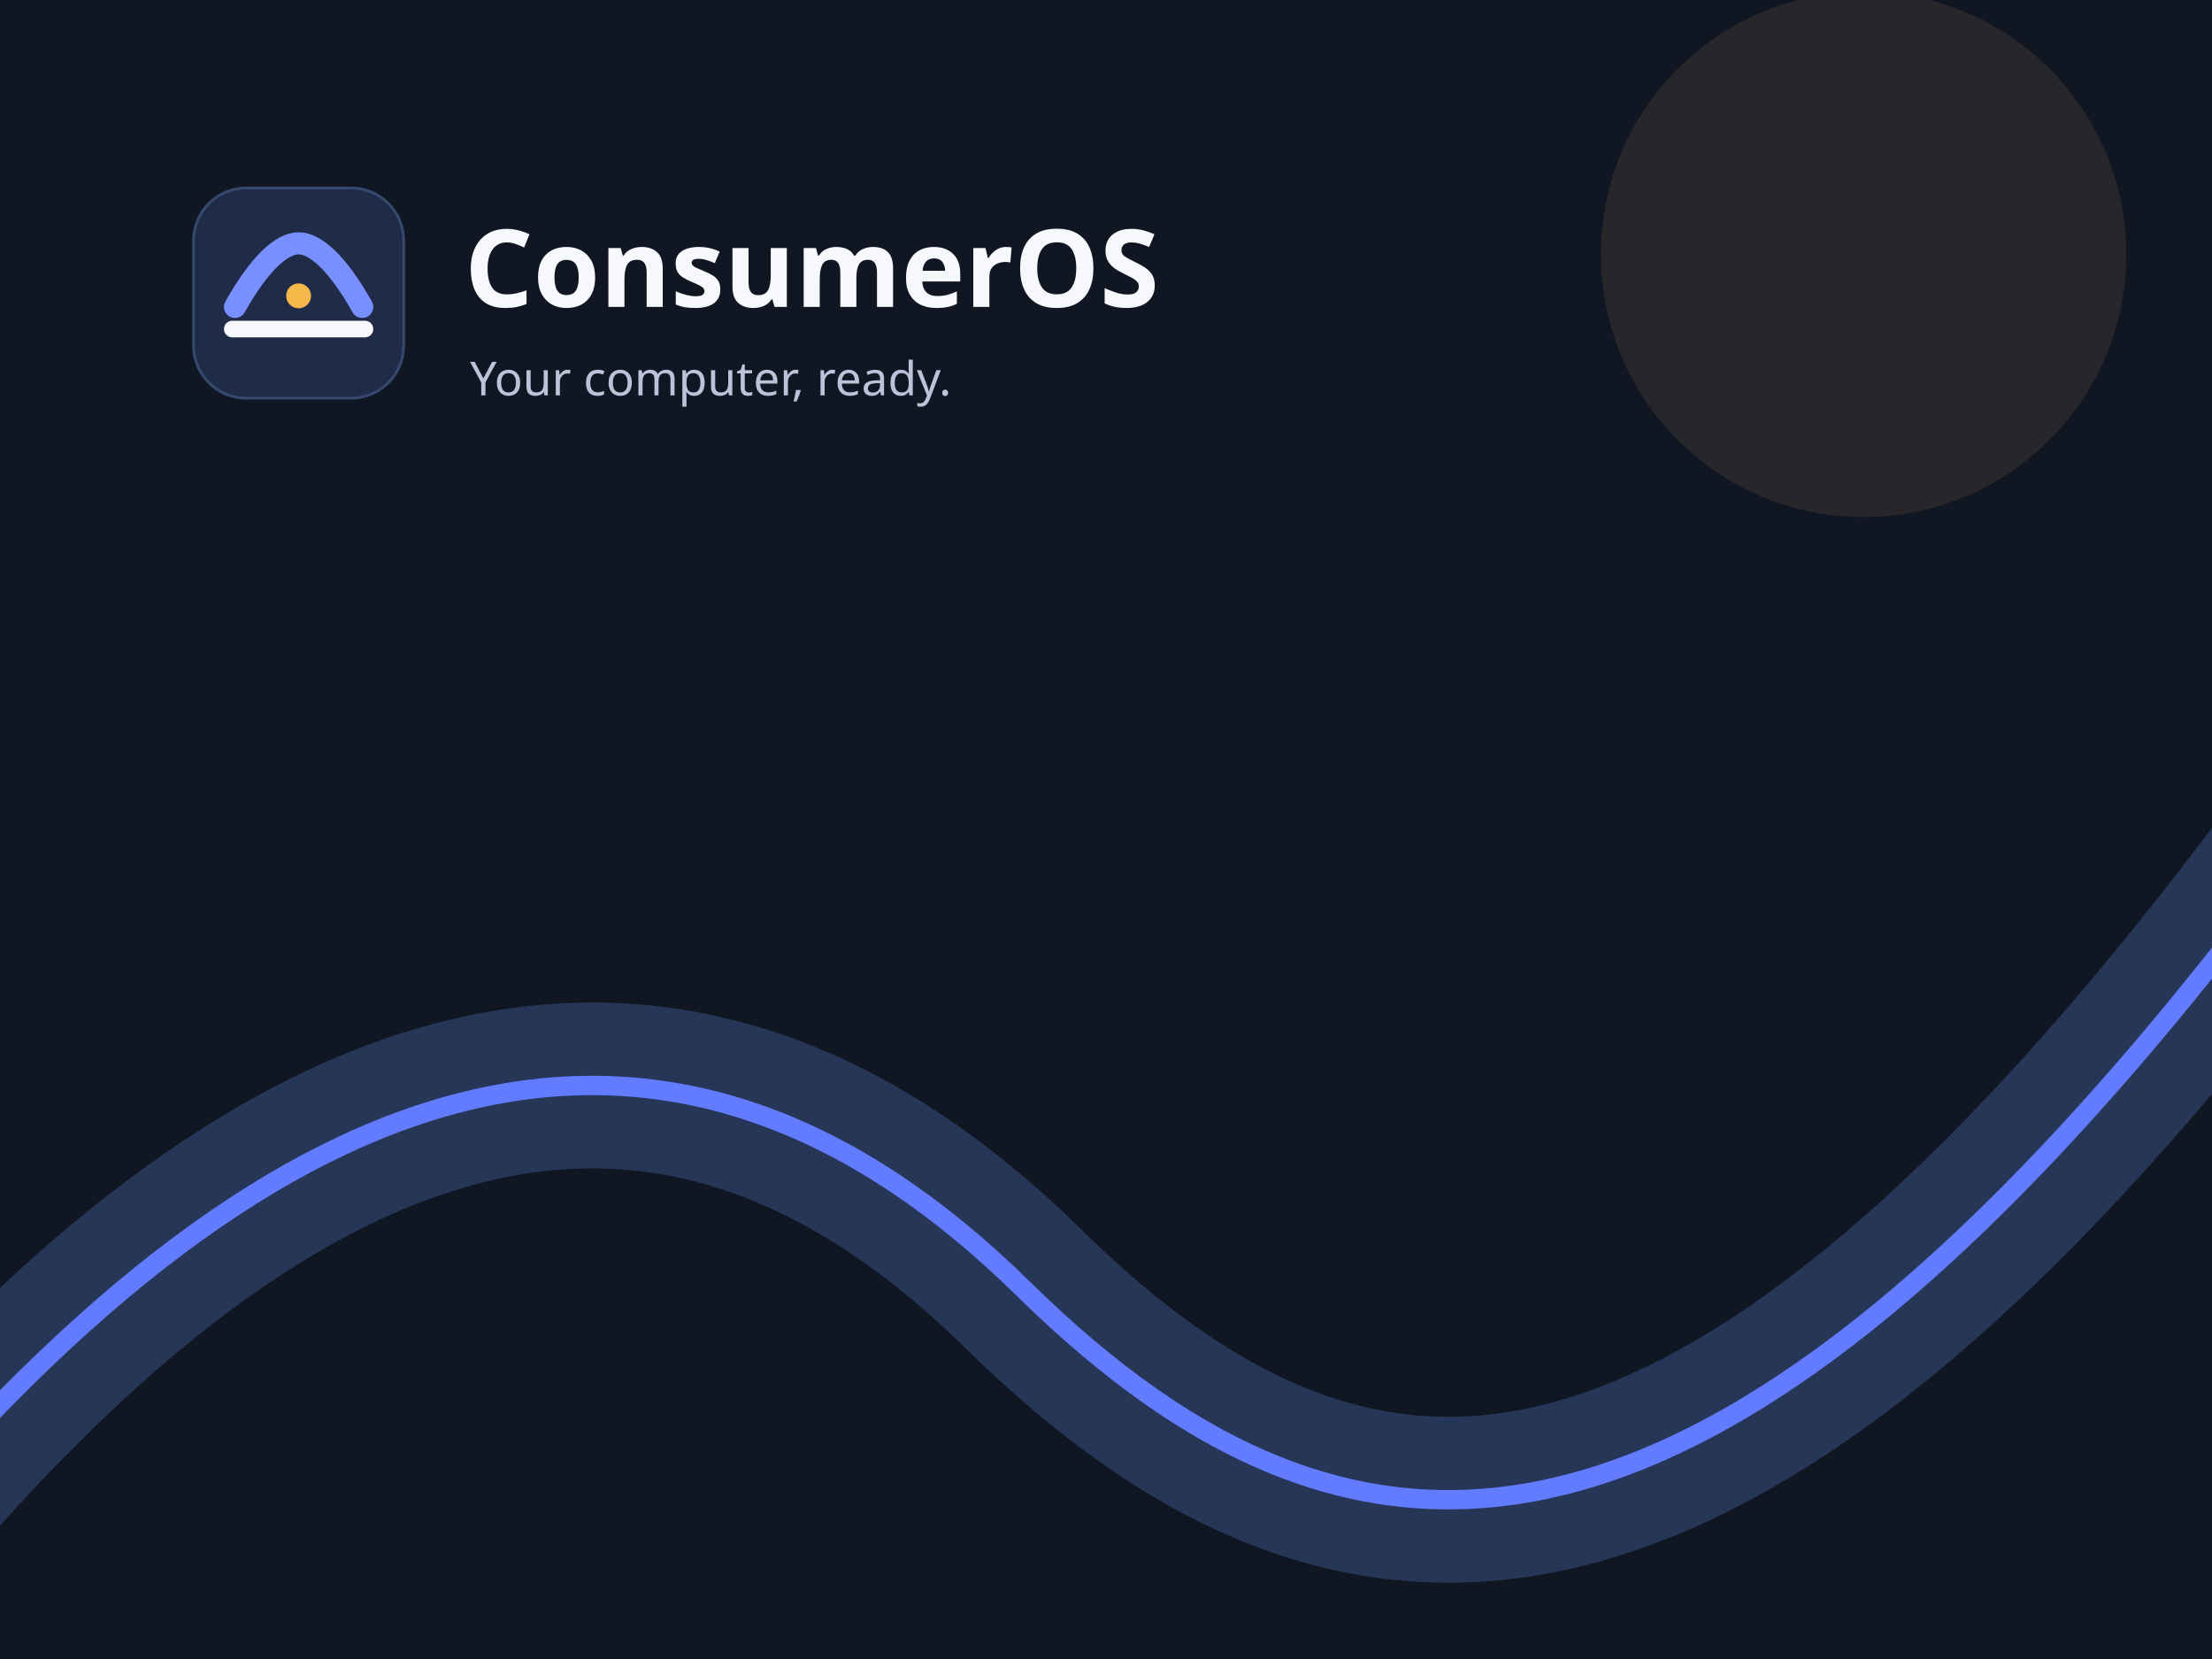
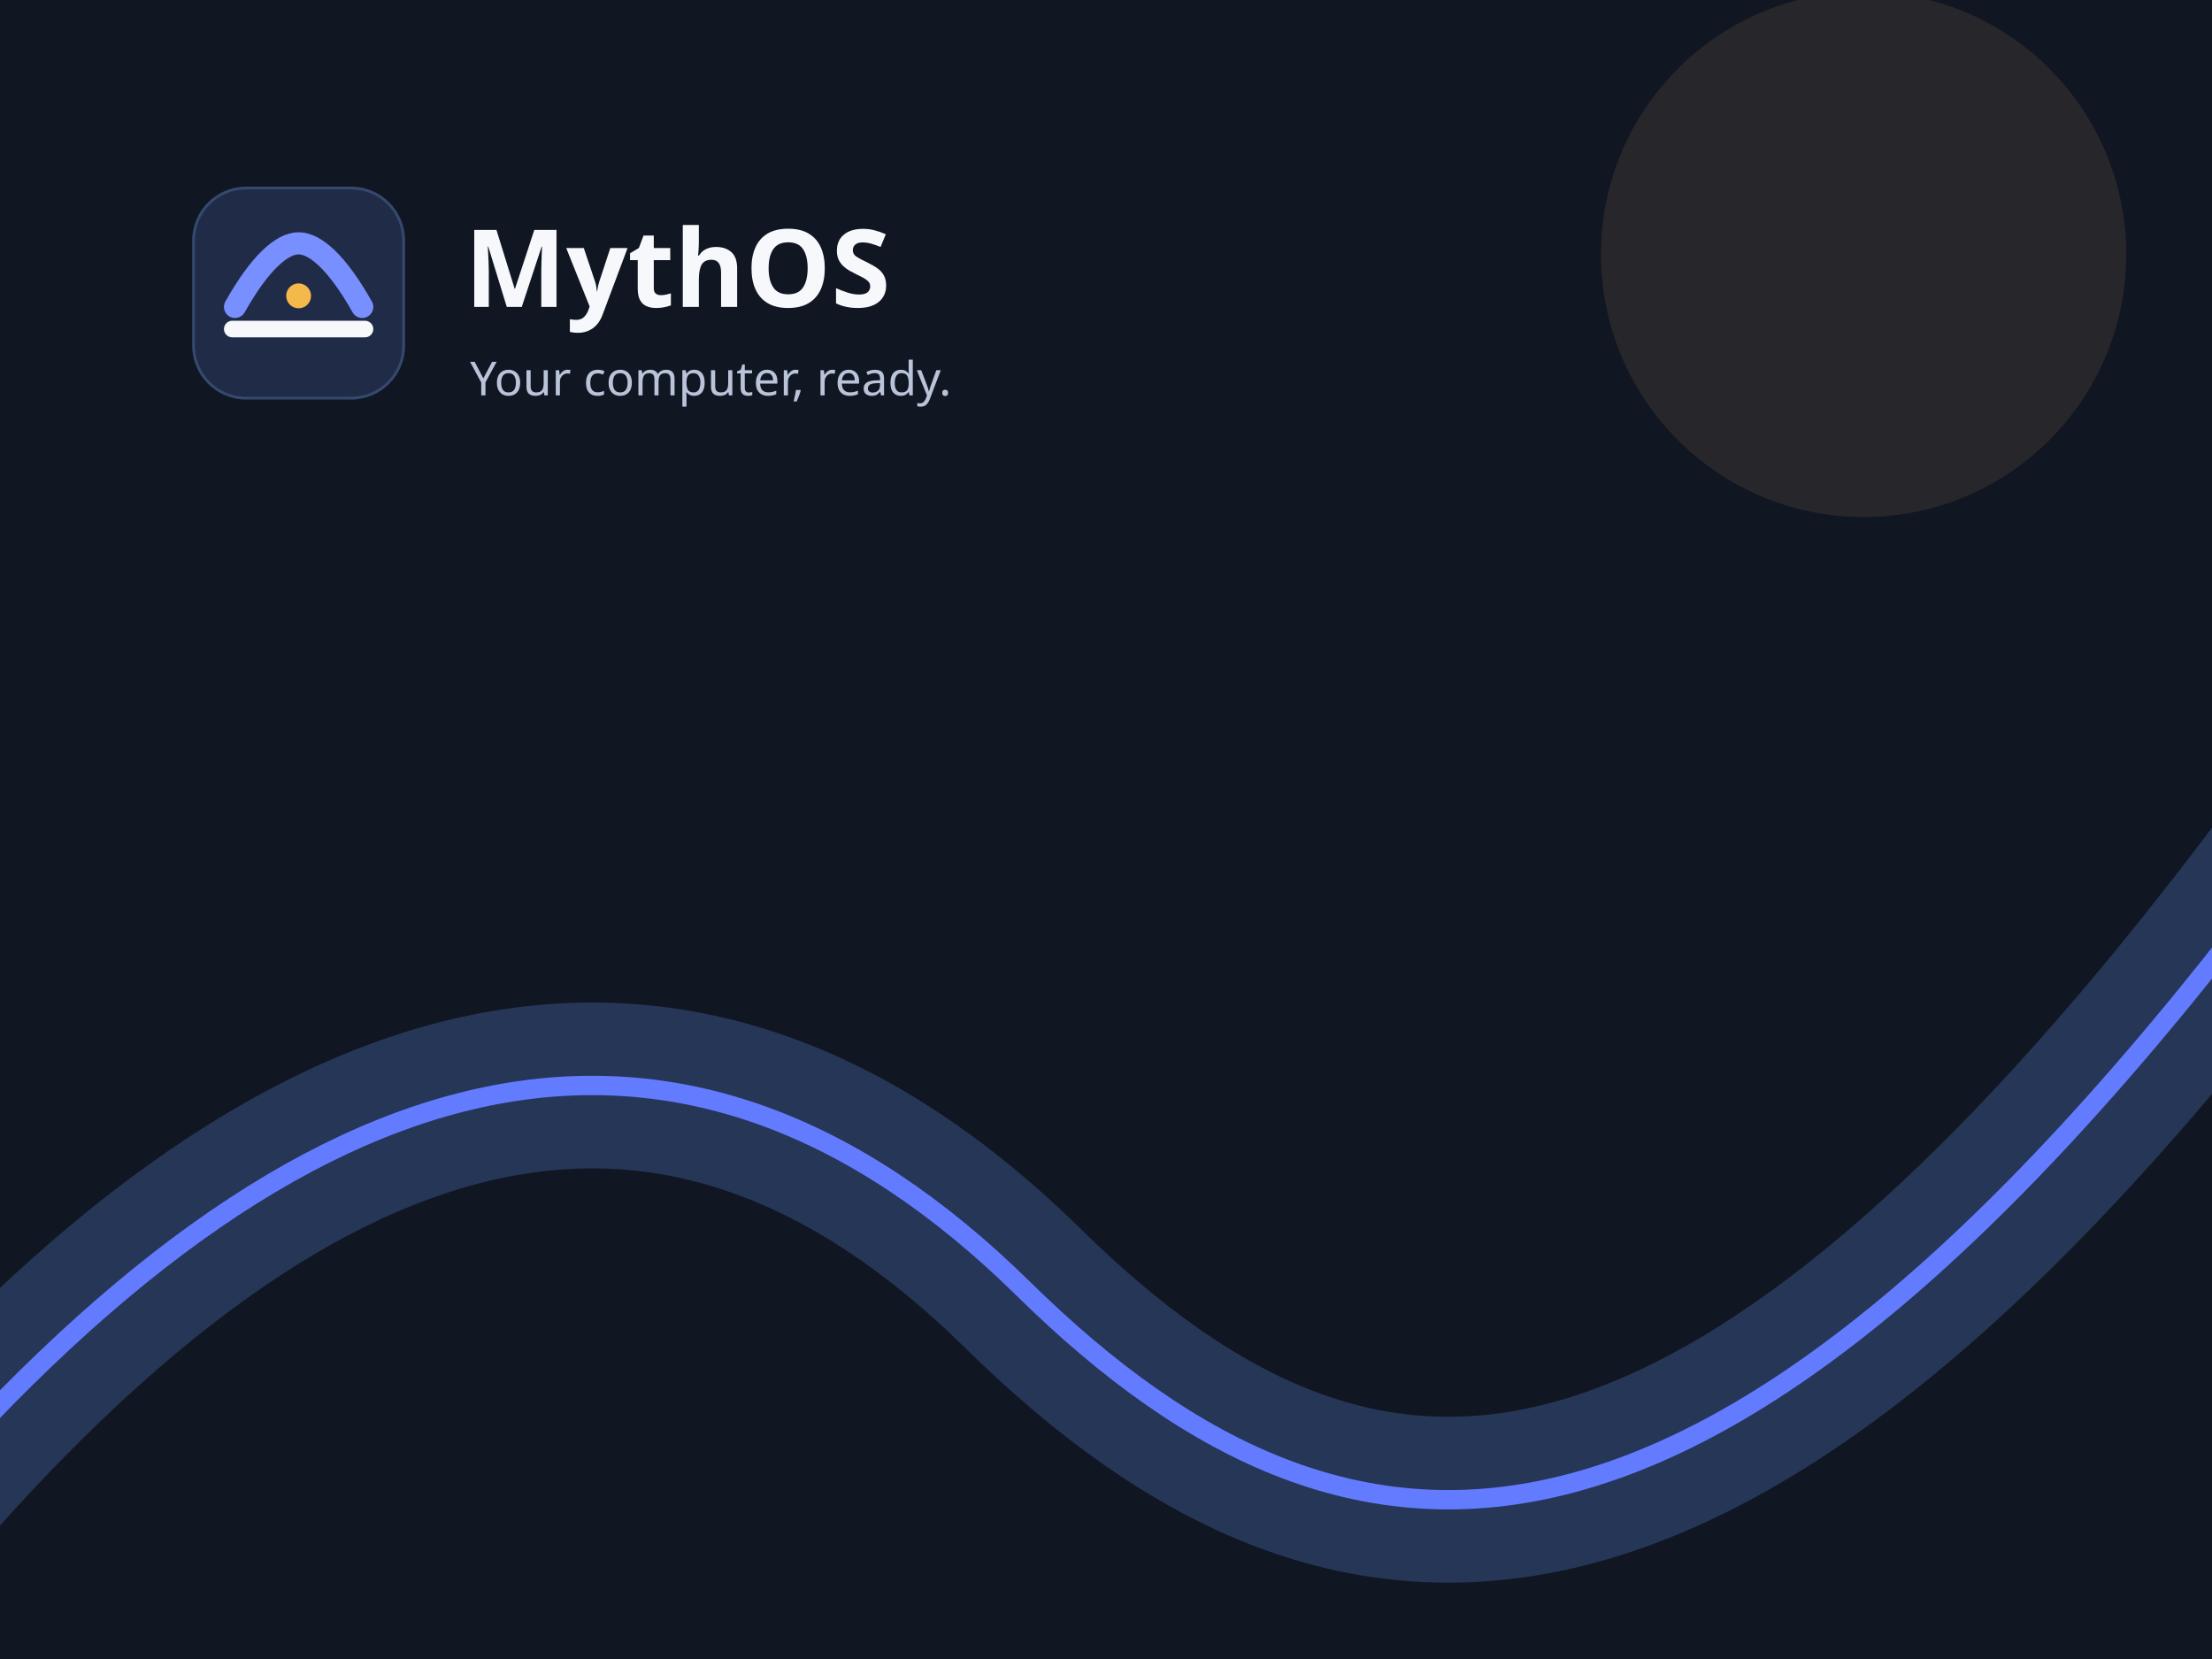
<svg xmlns="http://www.w3.org/2000/svg" viewBox="0 0 800 600">
  <rect width="800" height="600" fill="#101622" />
  <circle cx="674" cy="92" r="95" fill="#27262a" />
  <path d="M-40 552C112 372 248 346 370 466S628 592 850 282" fill="none" stroke="#263657" stroke-width="60" />
  <path d="M-40 552C112 372 248 346 370 466S628 592 850 282" fill="none" stroke="#637cff" stroke-width="7" />
  <g transform="translate(70 68)">
    <rect width="76" height="76" rx="19" fill="#202c47" stroke="#35496f" />
    <path d="M15 43c9-16 17-23 23-23s14 7 23 23" fill="none" stroke="#7890ff" stroke-width="8" stroke-linecap="round" />
    <path d="M14 51h48" fill="none" stroke="#f7f8fc" stroke-width="6" stroke-linecap="round" />
    <circle cx="38" cy="39" r="4.5" fill="#f5b84b" />
  </g>
-   <text x="168" y="111" fill="#f7f8fc" font-family="Noto Sans, sans-serif" font-size="39" font-weight="700">ConsumerOS</text>
+   <text x="168" y="111" fill="#f7f8fc" font-family="Noto Sans, sans-serif" font-size="39" font-weight="700">MythOS</text>
  <text x="170" y="143" fill="#b9c4d8" font-family="Noto Sans, sans-serif" font-size="17">Your computer, ready.</text>
</svg>
